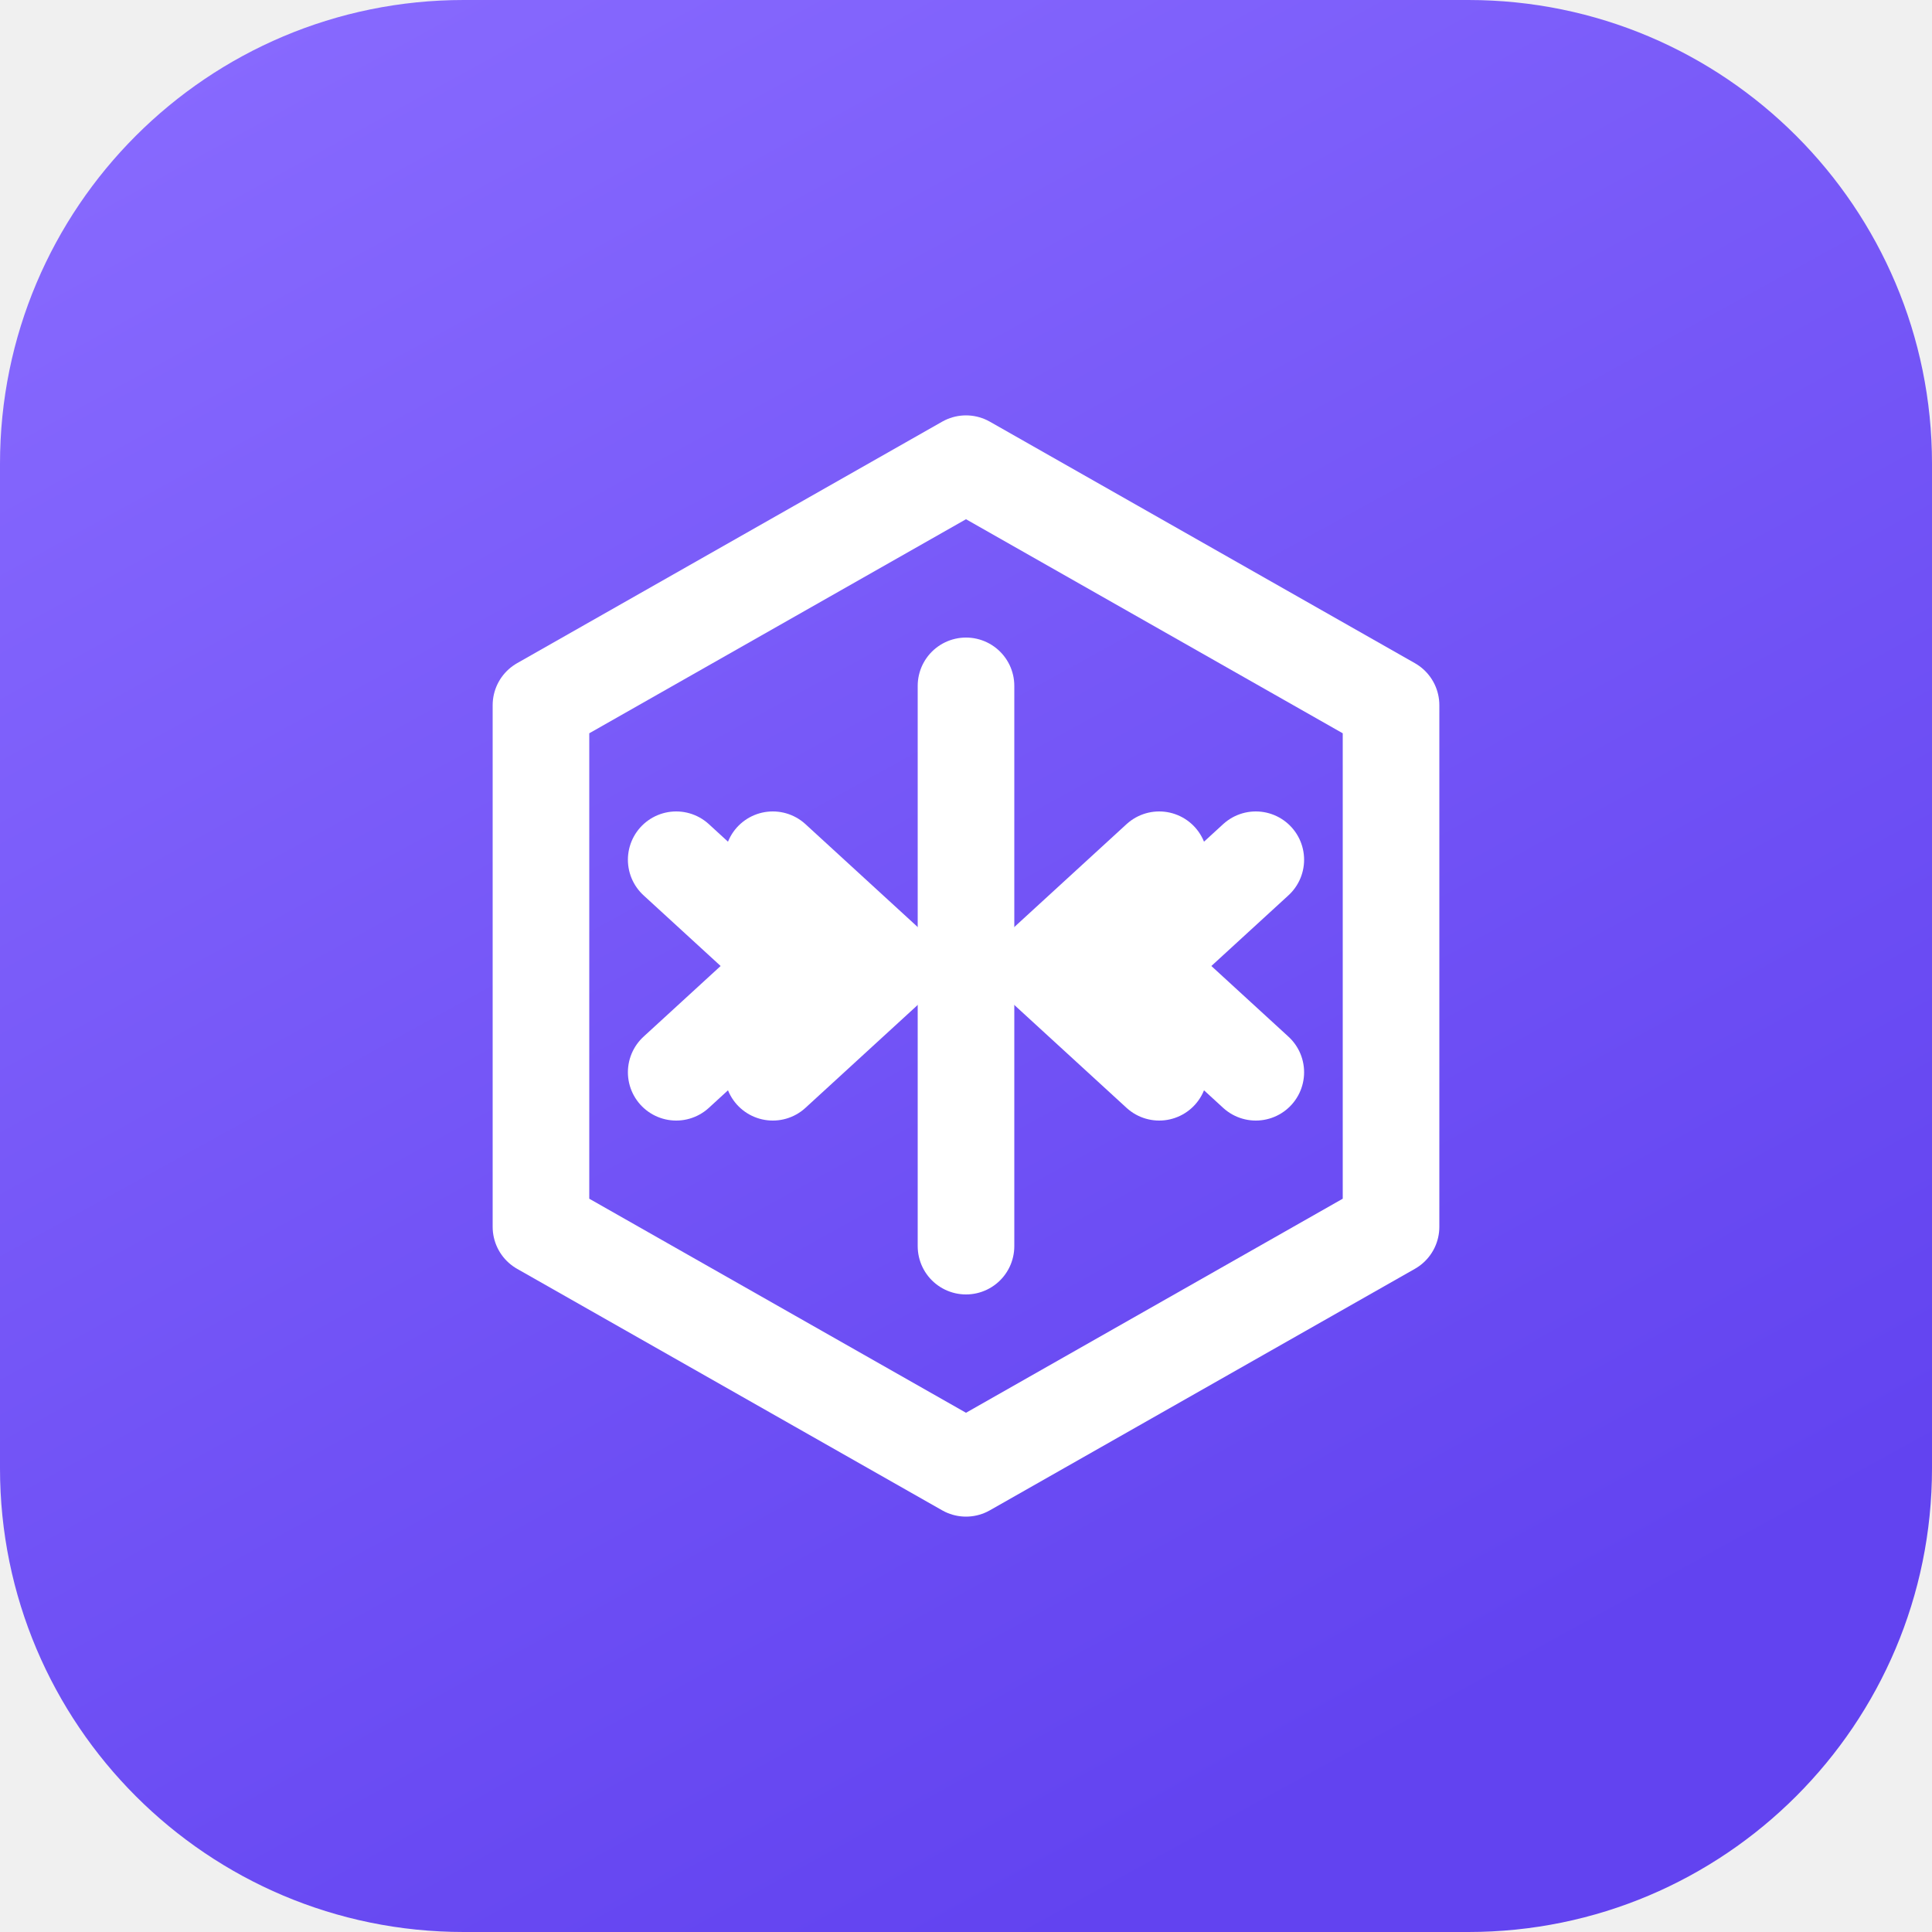
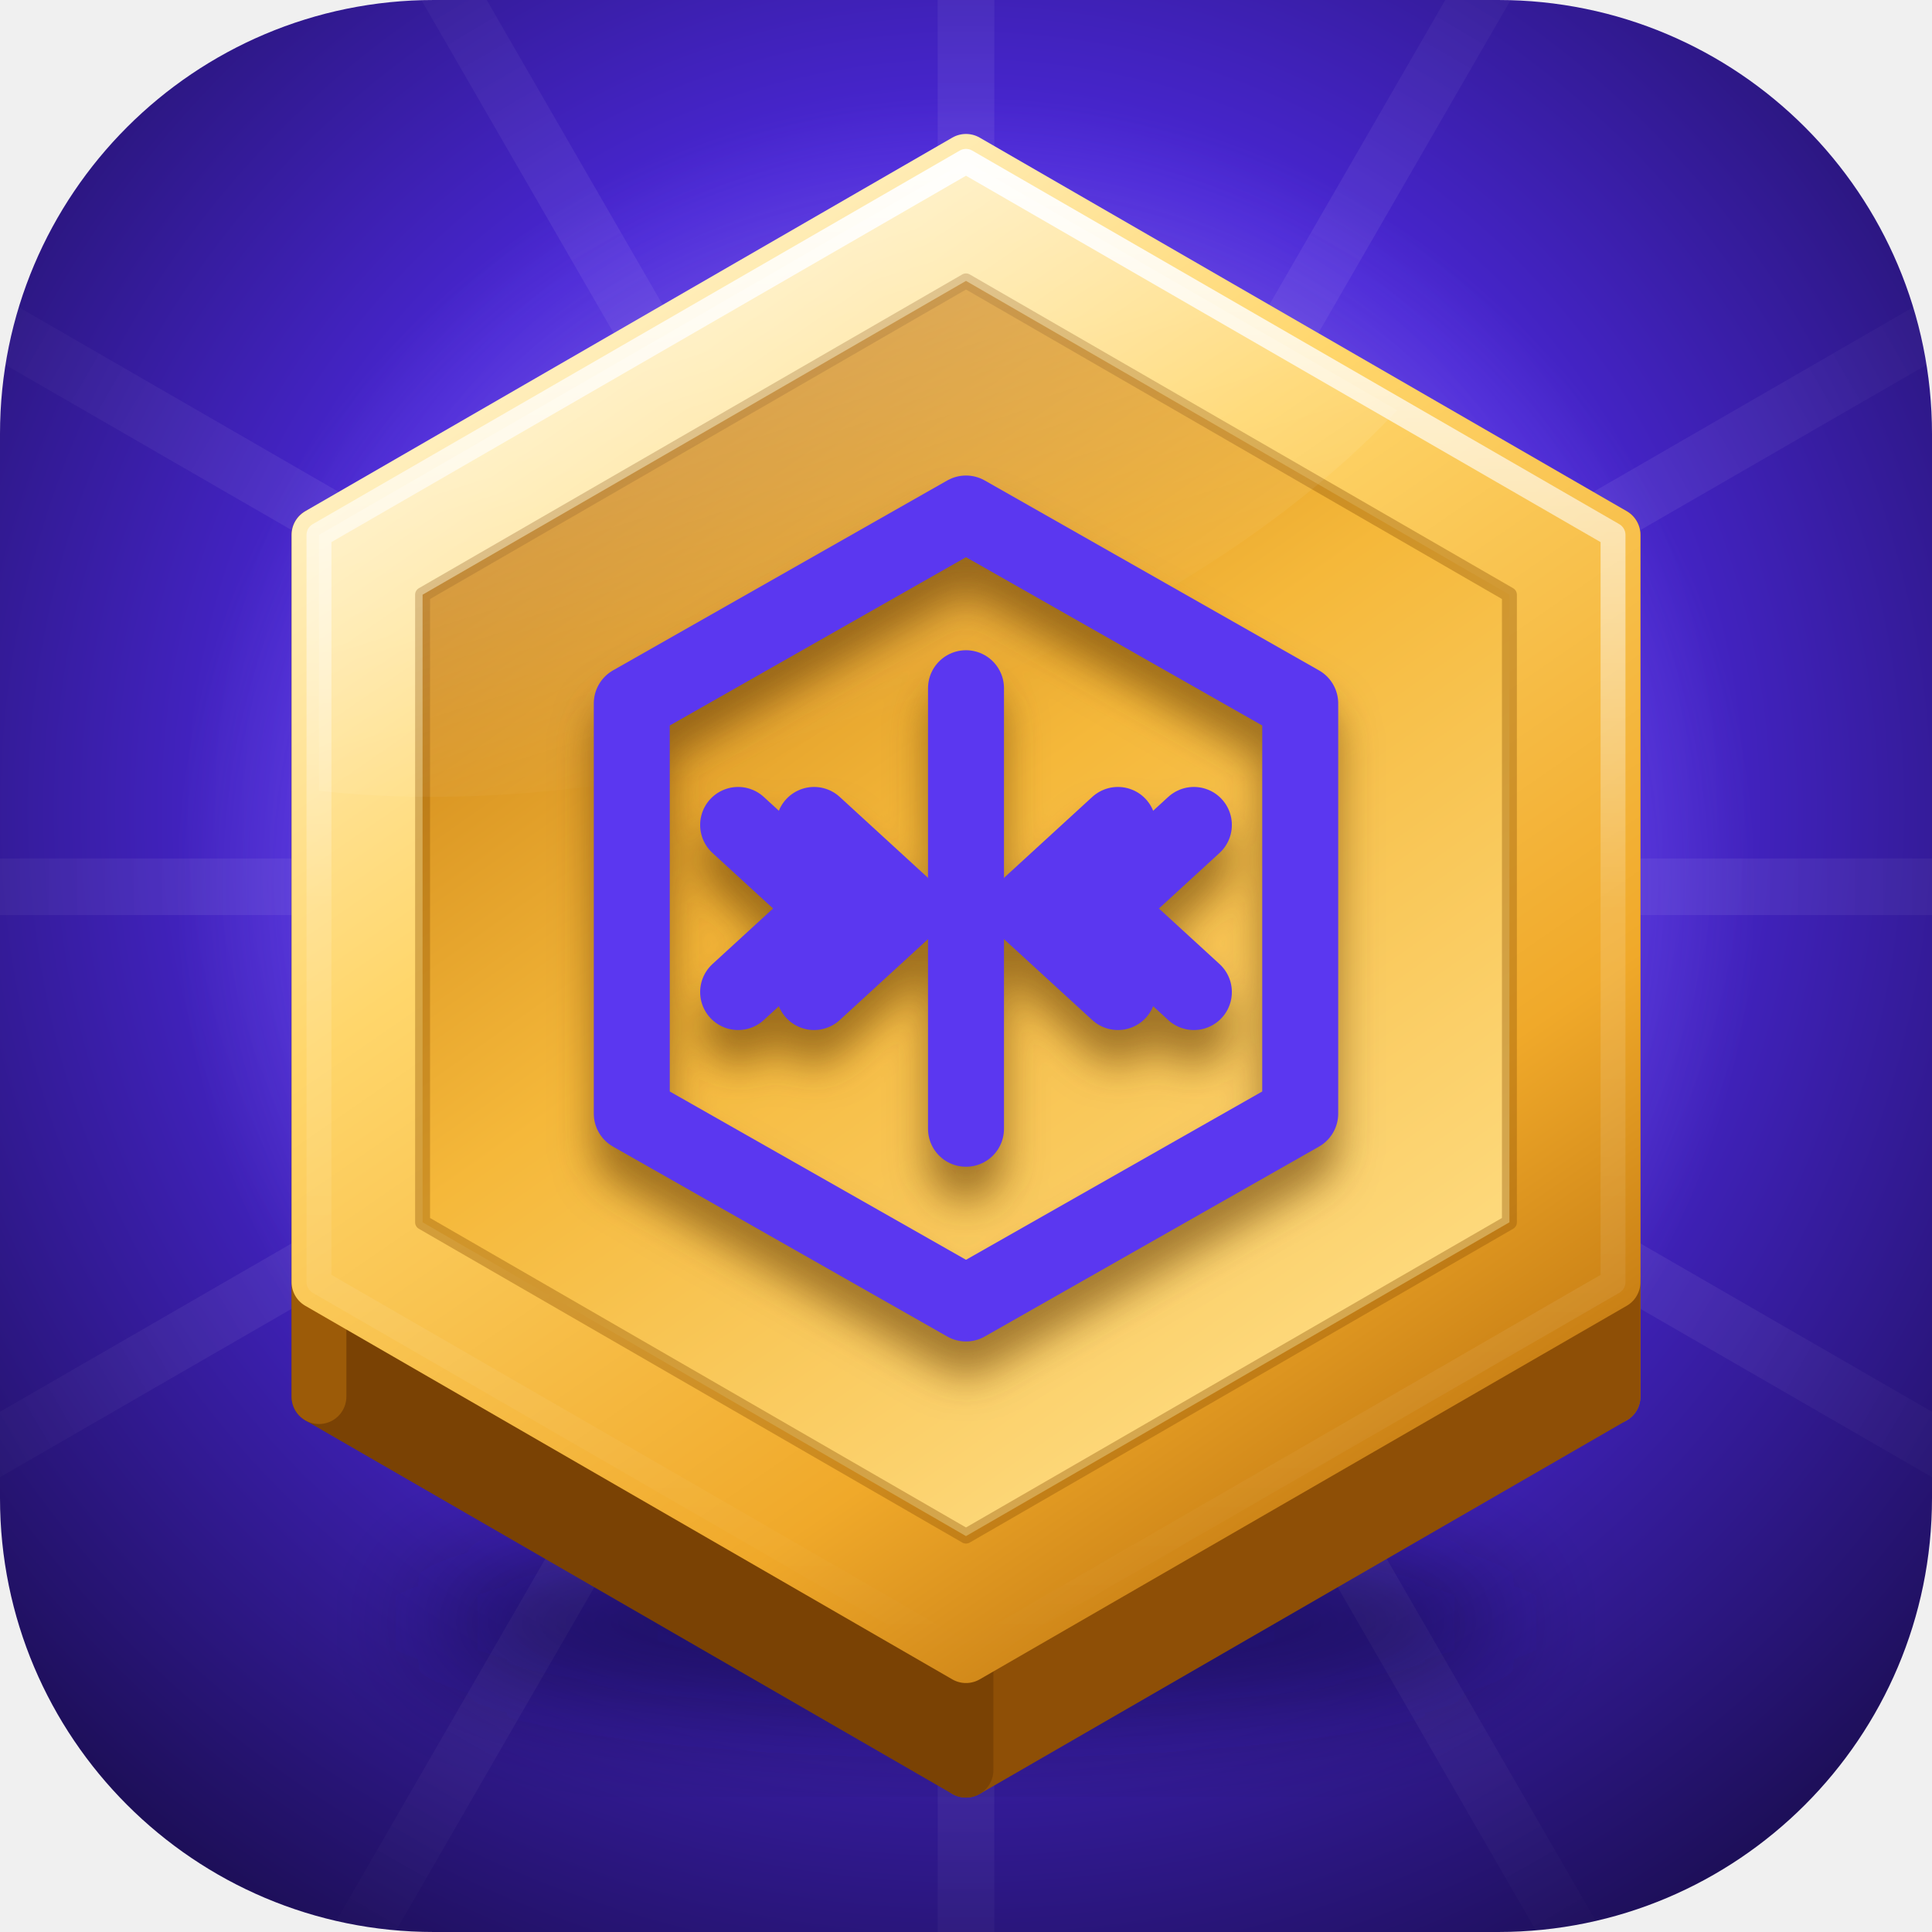
- <svg xmlns="http://www.w3.org/2000/svg" viewBox="0 0 100 100">
+ <svg xmlns="http://www.w3.org/2000/svg" viewBox="0 0 1024 1024" width="1024" height="1024">
  <defs>
-     <linearGradient id="g" x1="0" y1="0" x2=".55" y2="1">
+     <radialGradient id="bg" cx=".5" cy=".42" r=".75">
      <stop offset="0" stop-color="#8A6CFF" />
-       <stop offset="1" stop-color="#6243F0" />
+       <stop offset=".45" stop-color="#4A27D6" />
+       <stop offset="1" stop-color="#12093A" />
+     </radialGradient>
+     <linearGradient id="ray" x1="0" y1="0" x2="0" y2="1">
+       <stop offset="0" stop-color="#fff" stop-opacity="0" />
+       <stop offset=".35" stop-color="#fff" stop-opacity=".07" />
+       <stop offset="1" stop-color="#fff" stop-opacity="0" />
    </linearGradient>
+     <linearGradient id="face" x1=".2" y1="0" x2=".8" y2="1">
+       <stop offset="0" stop-color="#FFF6D6" />
+       <stop offset=".35" stop-color="#FFD66B" />
+       <stop offset=".75" stop-color="#F0A92A" />
+       <stop offset="1" stop-color="#B86E0C" />
+     </linearGradient>
+     <linearGradient id="inner" x1=".8" y1="1" x2=".2" y2="0">
+       <stop offset="0" stop-color="#FFE08A" />
+       <stop offset=".55" stop-color="#F5B83A" />
+       <stop offset="1" stop-color="#C47A10" />
+     </linearGradient>
+     <linearGradient id="rim" x1="0" y1="0" x2="0" y2="1">
+       <stop offset="0" stop-color="#fff" stop-opacity=".95" />
+       <stop offset=".5" stop-color="#fff" stop-opacity=".15" />
+       <stop offset="1" stop-color="#fff" stop-opacity="0" />
+     </linearGradient>
+     <linearGradient id="gloss" x1="0" y1="0" x2="0" y2="1">
+       <stop offset="0" stop-color="#fff" stop-opacity=".55" />
+       <stop offset="1" stop-color="#fff" stop-opacity="0" />
+     </linearGradient>
+     <linearGradient id="markg" gradientUnits="userSpaceOnUse" x1="0" y1="300" x2="0" y2="700">
+       <stop offset="0" stop-color="#5B37F0" />
+       <stop offset="1" stop-color="#2A1690" />
+     </linearGradient>
+     <radialGradient id="glow" cx=".5" cy=".5" r=".5">
+       <stop offset="0" stop-color="#B9A4FF" stop-opacity=".75" />
+       <stop offset="1" stop-color="#B9A4FF" stop-opacity="0" />
+     </radialGradient>
+     <filter id="blur30" x="-50%" y="-50%" width="200%" height="200%">
+       <feGaussianBlur stdDeviation="30" />
+     </filter>
+     <filter id="blur8" x="-20%" y="-20%" width="140%" height="140%">
+       <feGaussianBlur stdDeviation="8" />
+     </filter>
+     <filter id="blur3" x="-50%" y="-50%" width="200%" height="200%">
+       <feGaussianBlur stdDeviation="3" />
+     </filter>
+     <clipPath id="faceclip">
+       <polygon points="512.0,186.0 771.8,336.0 771.8,636.0 512.0,786.0 252.2,636.0 252.2,336.0" />
+     </clipPath>
+     <clipPath id="tile">
+       <rect width="1024" height="1024" rx="230" />
+     </clipPath>
  </defs>
-   <rect width="100" height="100" rx="24" fill="url(#g)" />
-   <g transform="translate(25 22) scale(.5)" fill="none" stroke="#FFFFFF" stroke-width="10" stroke-linecap="round" stroke-linejoin="round">
-     <path d="M50 4 L94 29 L94 83 L50 108 L6 83 L6 29 Z" />
-     <line x1="50" y1="27" x2="50" y2="85" />
-     <path d="M20 45 L32 56 L20 67" />
-     <path d="M30 45 L42 56 L30 67" />
-     <path d="M80 45 L68 56 L80 67" />
-     <path d="M70 45 L58 56 L70 67" />
+   <g clip-path="url(#tile)">
+     <rect width="1024" height="1024" fill="url(#bg)" />
+     <rect x="497" y="-200" width="30" height="760" fill="url(#ray)" transform="rotate(0 512 470)" />
+     <rect x="497" y="-200" width="30" height="760" fill="url(#ray)" transform="rotate(30 512 470)" />
+     <rect x="497" y="-200" width="30" height="760" fill="url(#ray)" transform="rotate(60 512 470)" />
+     <rect x="497" y="-200" width="30" height="760" fill="url(#ray)" transform="rotate(90 512 470)" />
+     <rect x="497" y="-200" width="30" height="760" fill="url(#ray)" transform="rotate(120 512 470)" />
+     <rect x="497" y="-200" width="30" height="760" fill="url(#ray)" transform="rotate(150 512 470)" />
+     <rect x="497" y="-200" width="30" height="760" fill="url(#ray)" transform="rotate(180 512 470)" />
+     <rect x="497" y="-200" width="30" height="760" fill="url(#ray)" transform="rotate(210 512 470)" />
+     <rect x="497" y="-200" width="30" height="760" fill="url(#ray)" transform="rotate(240 512 470)" />
+     <rect x="497" y="-200" width="30" height="760" fill="url(#ray)" transform="rotate(270 512 470)" />
+     <rect x="497" y="-200" width="30" height="760" fill="url(#ray)" transform="rotate(300 512 470)" />
+     <rect x="497" y="-200" width="30" height="760" fill="url(#ray)" transform="rotate(330 512 470)" />
+     <circle cx="512" cy="470" r="420" fill="url(#glow)" />
+     <ellipse cx="512" cy="860" rx="290" ry="46" fill="#05021A" opacity=".55" filter="url(#blur30)" />
+     <g transform="translate(512 500) scale(1.32) translate(-512 -500)">
+       <polygon points="771.8,336.0 771.8,636.0 771.8,682.0 771.8,382.0" fill="#B0680A" stroke="#B0680A" stroke-width="22" stroke-linejoin="round" />
+       <polygon points="771.8,636.0 512.0,786.0 512.0,832.0 771.8,682.0" fill="#8E4F06" stroke="#8E4F06" stroke-width="22" stroke-linejoin="round" />
+       <polygon points="512.0,786.0 252.2,636.0 252.2,682.0 512.0,832.0" fill="#7A4204" stroke="#7A4204" stroke-width="22" stroke-linejoin="round" />
+       <polygon points="252.2,636.0 252.2,336.0 252.2,382.0 252.2,682.0" fill="#9C5B08" stroke="#9C5B08" stroke-width="22" stroke-linejoin="round" />
+       <polygon points="512.0,186.0 771.8,336.0 771.8,636.0 512.0,786.0 252.2,636.0 252.2,336.0" fill="url(#face)" stroke="url(#face)" stroke-width="22" stroke-linejoin="round" />
+       <polygon points="512.0,234.0 730.2,360.0 730.2,612.0 512.0,738.0 293.8,612.0 293.8,360.0" fill="url(#inner)" stroke="#8A4E05" stroke-opacity=".35" stroke-width="6" stroke-linejoin="round" />
+       <g clip-path="url(#faceclip)">
+         <ellipse cx="420" cy="250" rx="330" ry="170" fill="url(#gloss)" transform="rotate(-18 420 250)" />
+       </g>
+       <polygon points="512.0,186.0 771.8,336.0 771.8,636.0 512.0,786.0 252.2,636.0 252.2,336.0" fill="none" stroke="url(#rim)" stroke-width="10" stroke-linejoin="round" />
+       <g filter="url(#blur8)" opacity=".55">
+         <g transform="translate(512 500) scale(3.05) translate(-50 -56)" fill="none" stroke="#5A3002" stroke-opacity="1" stroke-width="10" stroke-linecap="round" stroke-linejoin="round">
+           <path d="M50 4 L94 29 L94 83 L50 108 L6 83 L6 29 Z" />
+           <line x1="50" y1="27" x2="50" y2="85" />
+           <path d="M20 45 L32 56 L20 67" />
+           <path d="M30 45 L42 56 L30 67" />
+           <path d="M80 45 L68 56 L80 67" />
+           <path d="M70 45 L58 56 L70 67" />
+         </g>
+       </g>
+       <g transform="translate(512 486) scale(3.05) translate(-50 -56)" fill="none" stroke="url(#markg)" stroke-opacity="1" stroke-width="10" stroke-linecap="round" stroke-linejoin="round">
+         <path d="M50 4 L94 29 L94 83 L50 108 L6 83 L6 29 Z" />
+         <line x1="50" y1="27" x2="50" y2="85" />
+         <path d="M20 45 L32 56 L20 67" />
+         <path d="M30 45 L42 56 L30 67" />
+         <path d="M80 45 L68 56 L80 67" />
+         <path d="M70 45 L58 56 L70 67" />
+       </g>
+       <g transform="translate(510 483) scale(3.05) translate(-50 -56)" fill="none" stroke="#B9A4FF" stroke-opacity="0" stroke-width="3" stroke-linecap="round" stroke-linejoin="round">
+         <path d="M50 4 L94 29 L94 83 L50 108 L6 83 L6 29 Z" />
+         <line x1="50" y1="27" x2="50" y2="85" />
+         <path d="M20 45 L32 56 L20 67" />
+         <path d="M30 45 L42 56 L30 67" />
+         <path d="M80 45 L68 56 L80 67" />
+         <path d="M70 45 L58 56 L70 67" />
+       </g>
+     </g>
  </g>
</svg>
